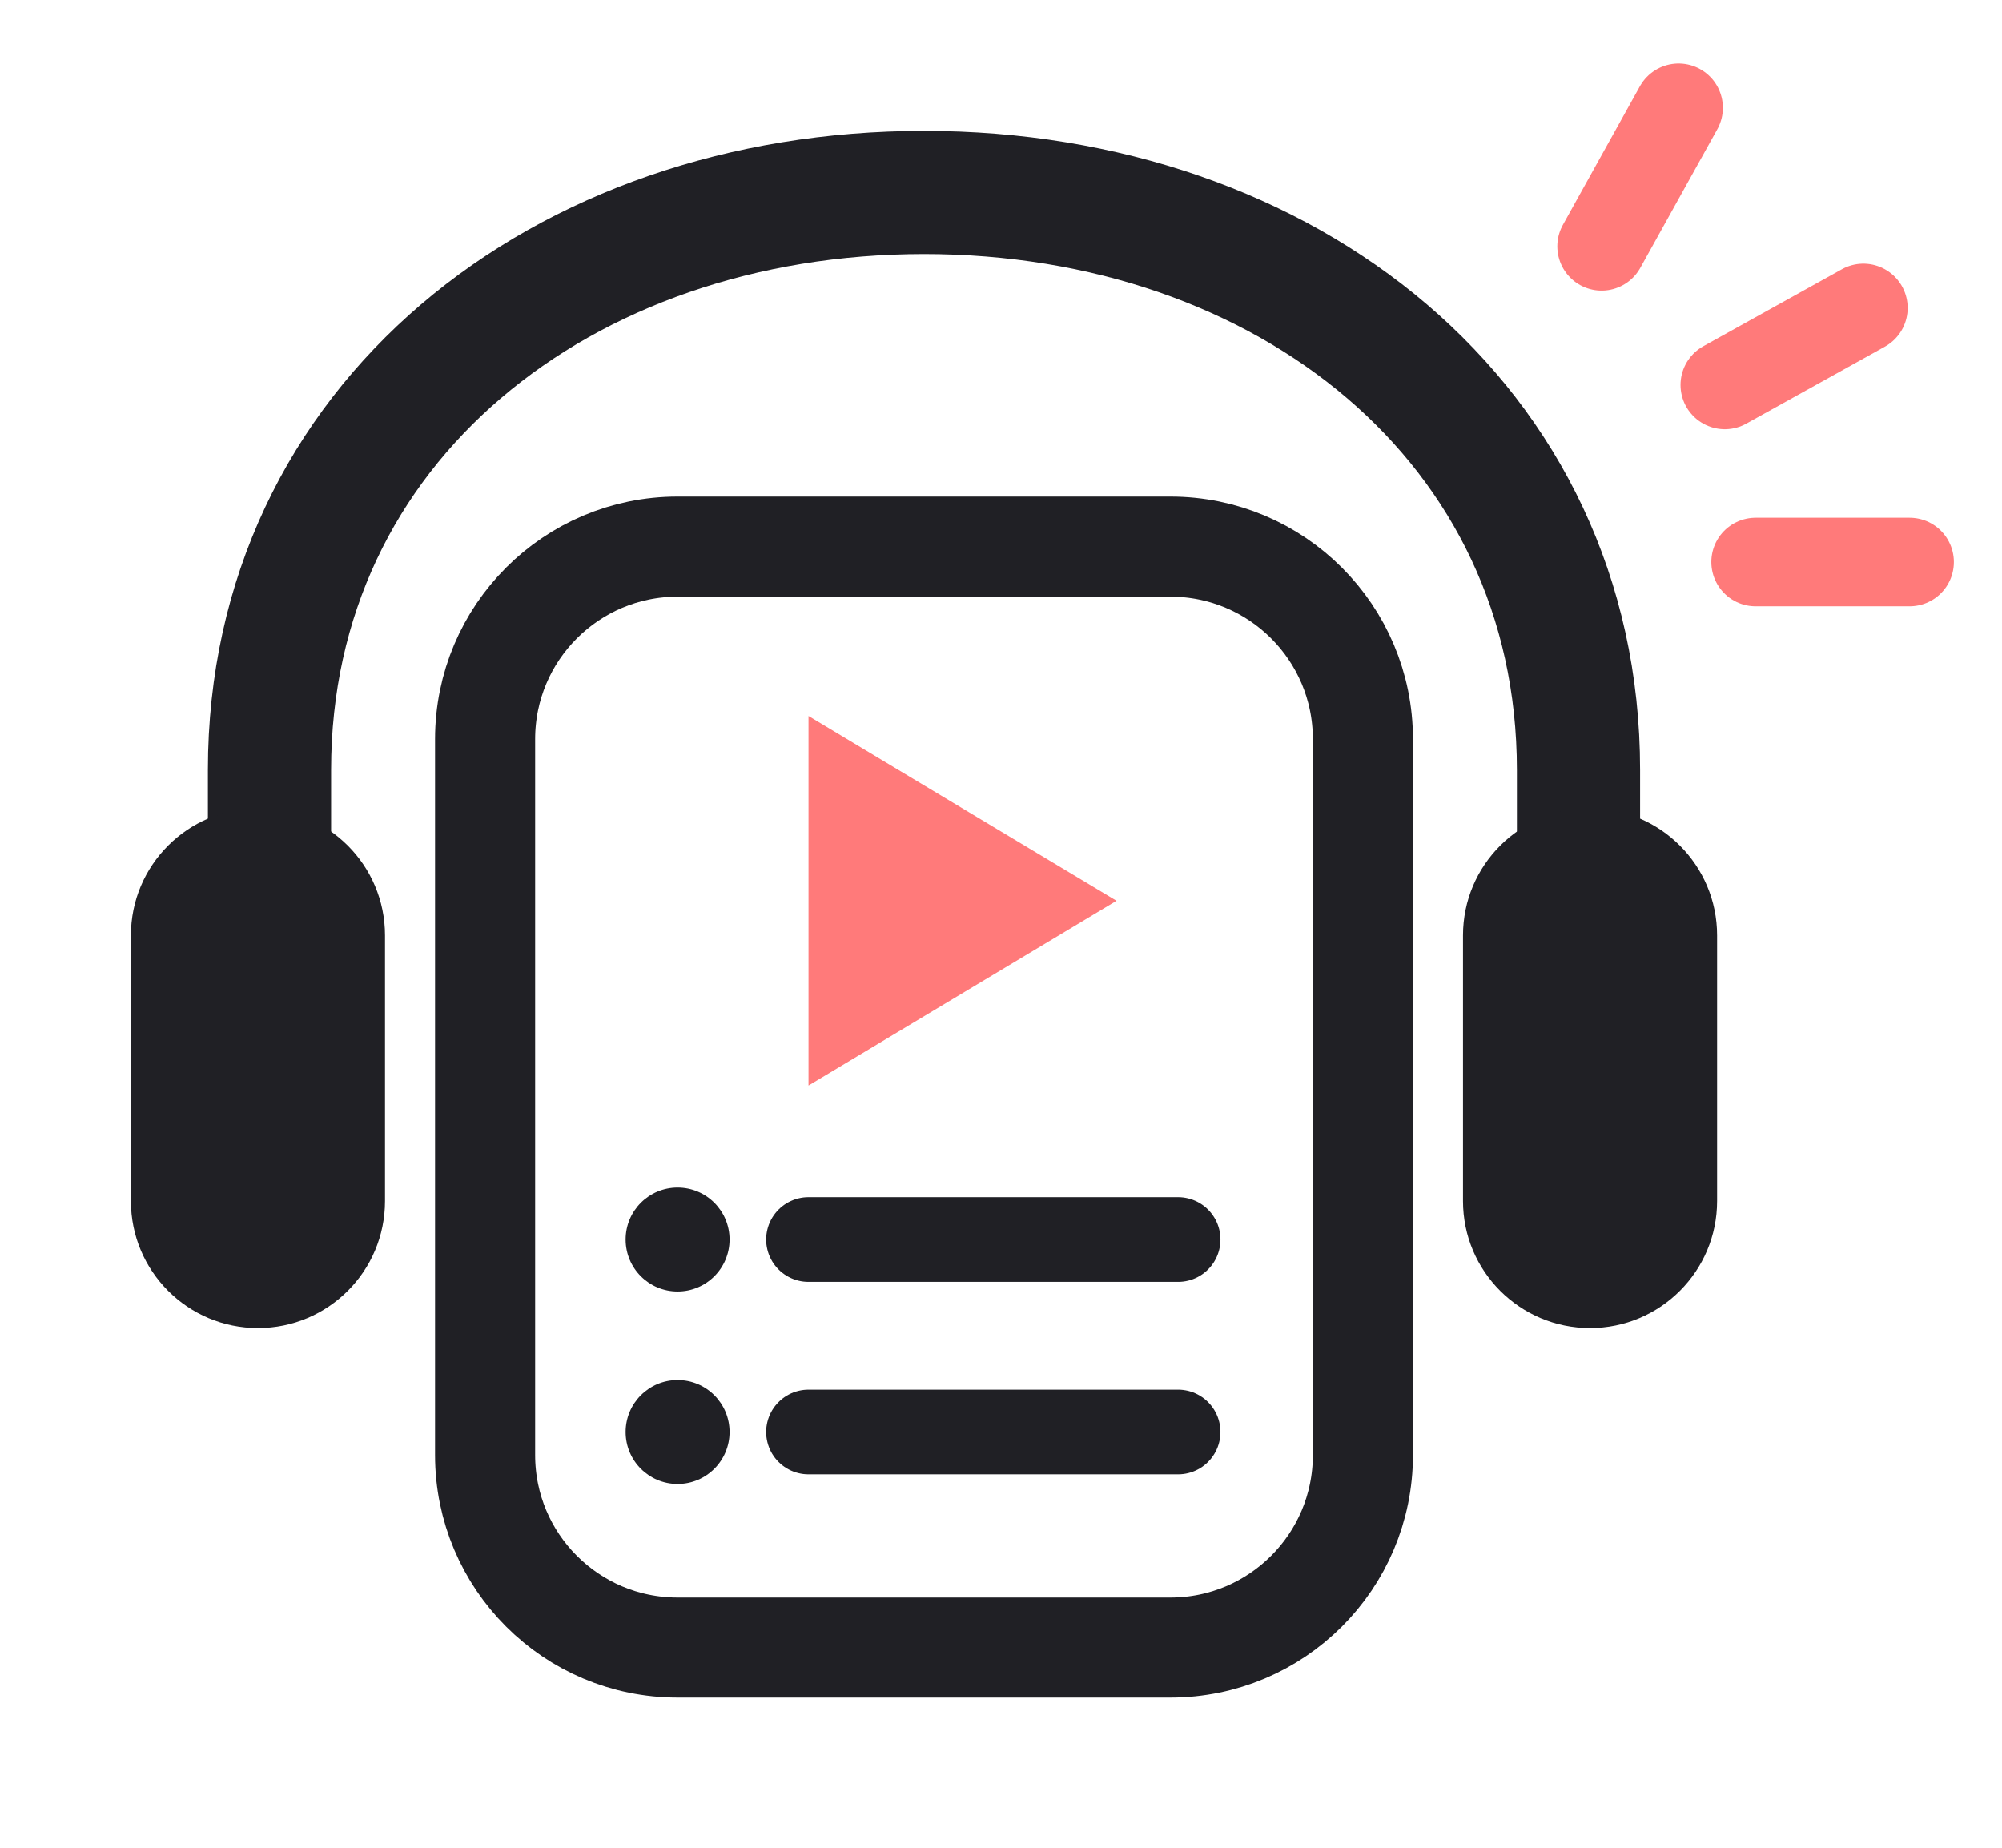
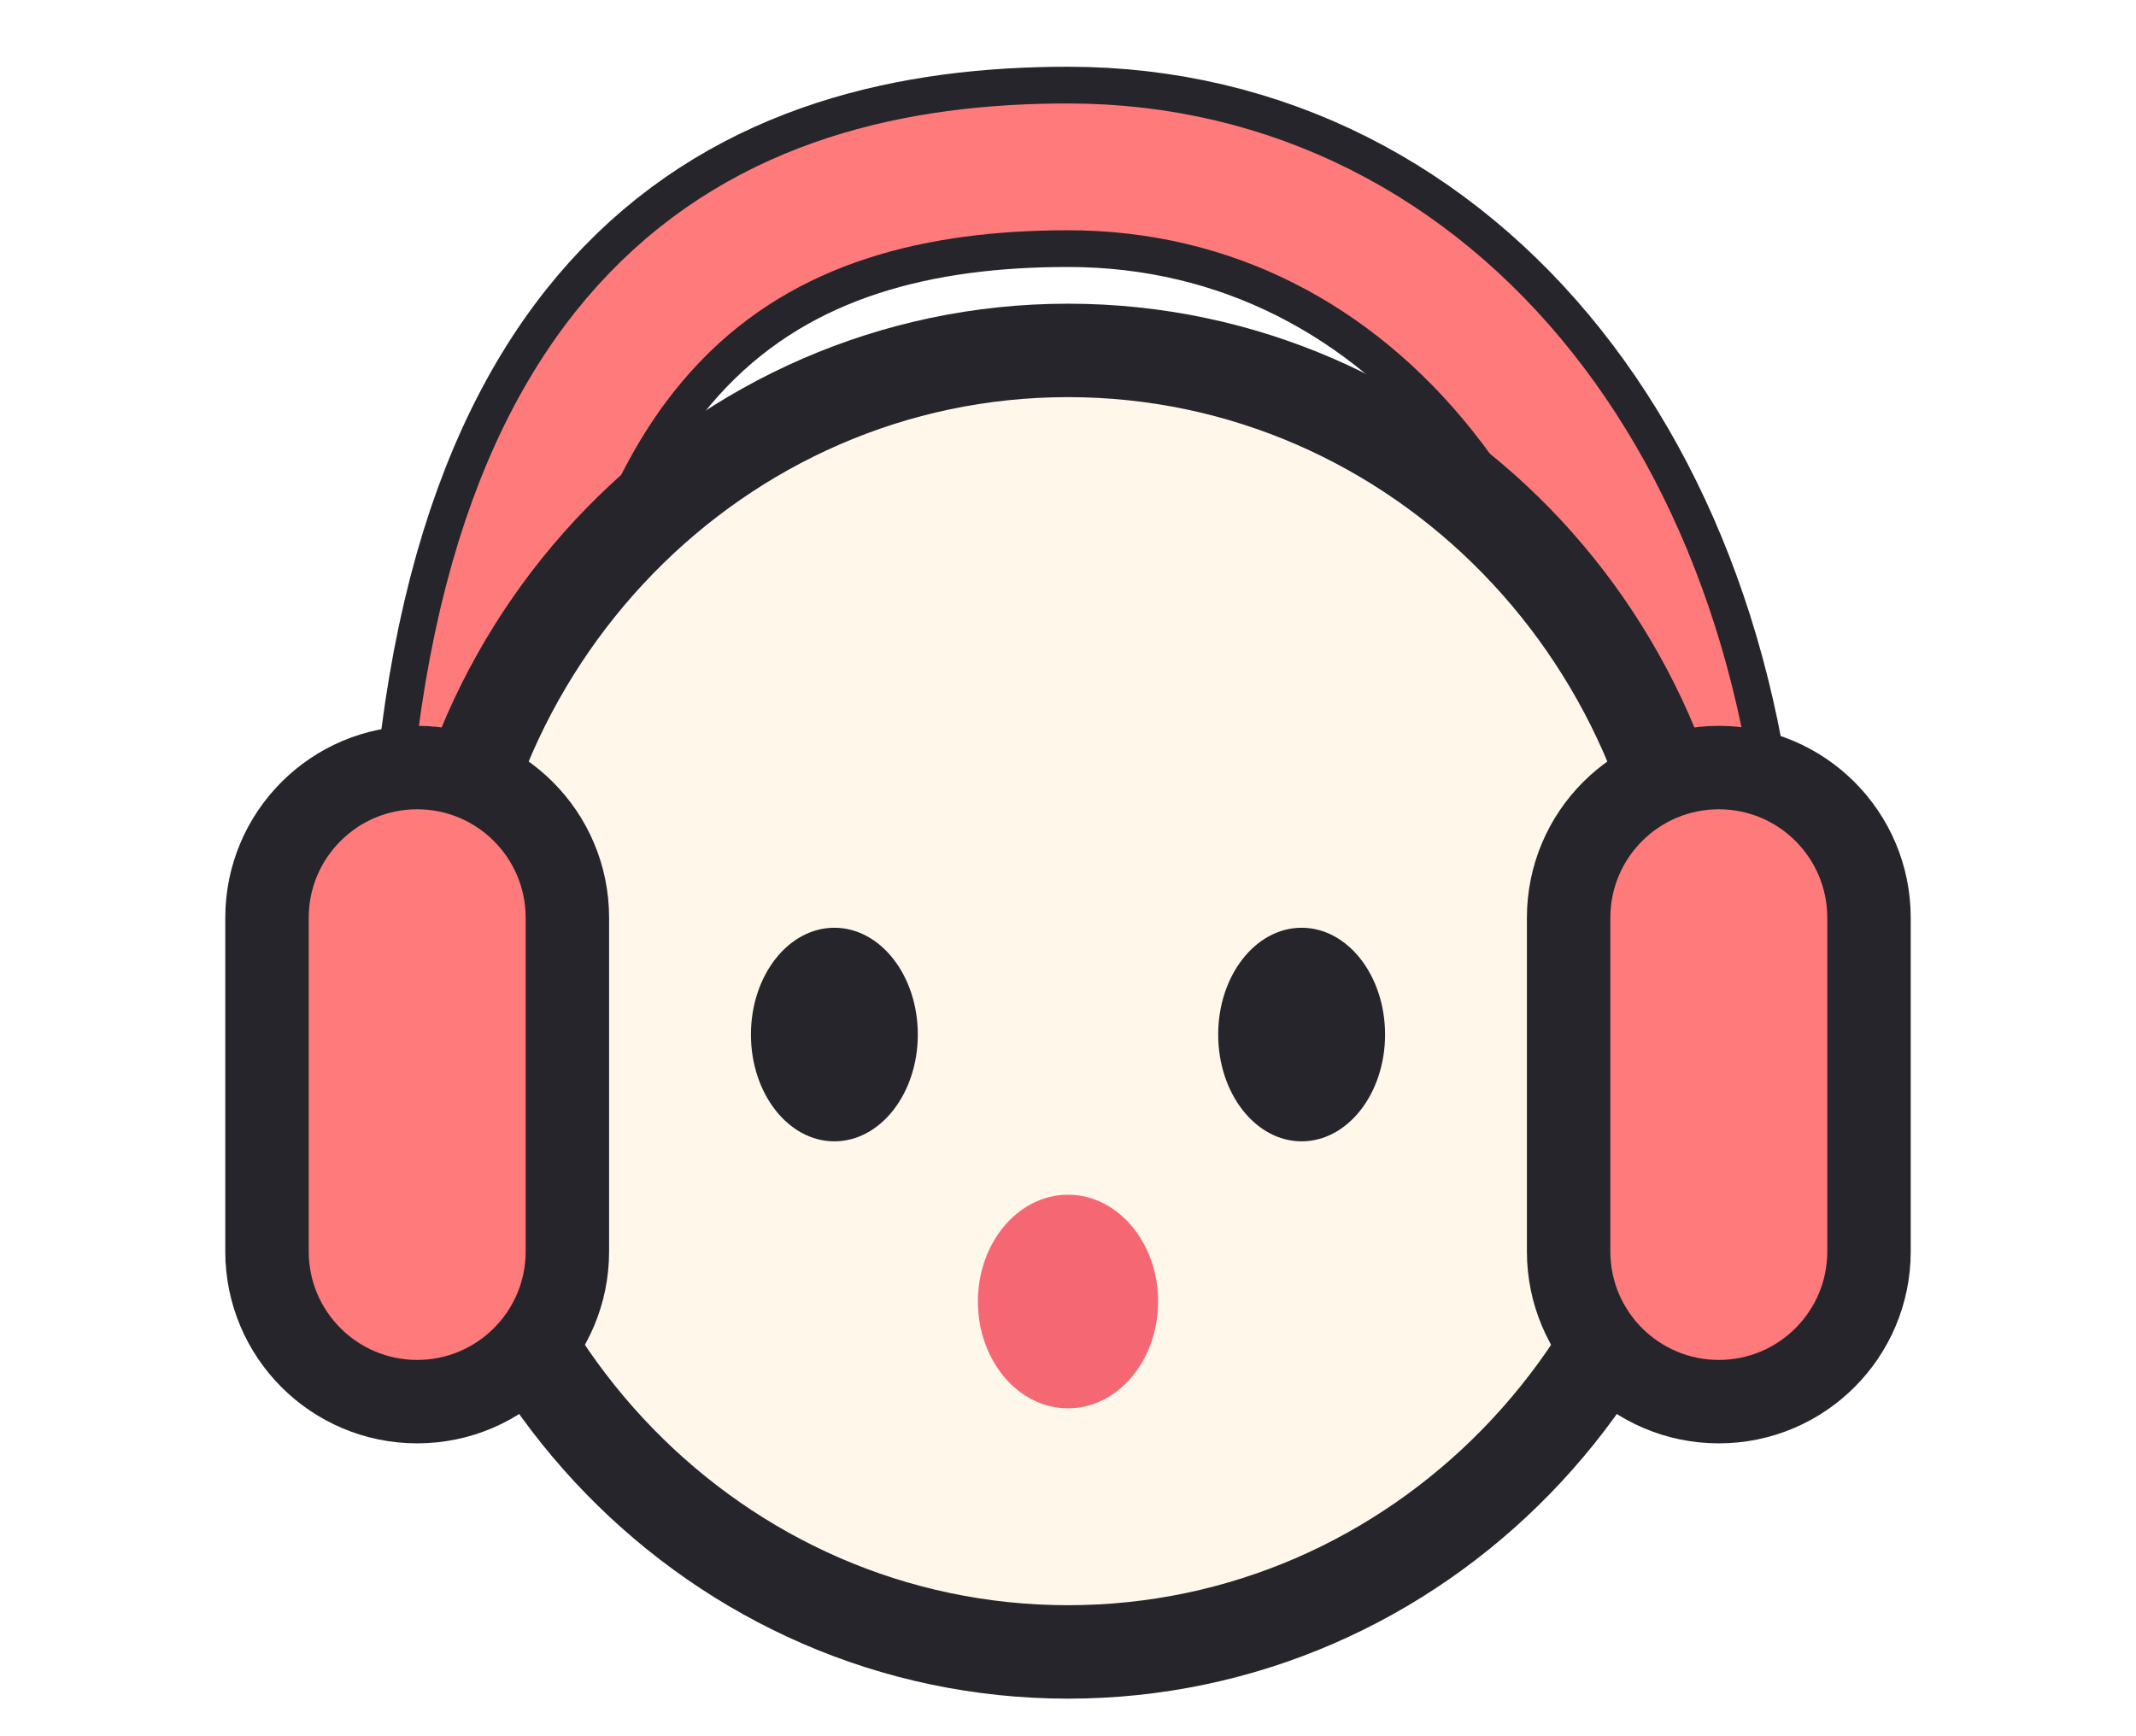
- <svg xmlns="http://www.w3.org/2000/svg" viewBox="0 0 52 48">
-   <style>.c{color:#202025}@media (prefers-color-scheme:dark){.c{color:#F4F3F1}}</style>
-   <g class="c">
-     <path d="M7 26v-6C7 11 14.6 5 24 5s17 6 17 15v6" fill="none" stroke="currentColor" stroke-width="3.2" stroke-linecap="round" />
-     <rect x="3.4" y="21" width="6.6" height="13.5" rx="3.3" fill="currentColor" />
-     <rect x="38" y="21" width="6.6" height="13.5" rx="3.3" fill="currentColor" />
-     <rect x="12.6" y="14.2" width="22.8" height="28.6" rx="5" fill="none" stroke="currentColor" stroke-width="2.6" />
-     <circle cx="17.6" cy="32.2" r="1.35" fill="currentColor" />
-     <path d="M21 32.2h9.6M21 37.2h9.6" stroke="currentColor" stroke-width="2.2" stroke-linecap="round" />
-     <circle cx="17.6" cy="37.2" r="1.35" fill="currentColor" />
-   </g>
-   <path d="M21 18.6l8 4.8-8 4.8z" fill="#FF7A7A" />
-   <path d="M41.6 6.4l2-3.6M44.8 10l3.6-2M45.6 14.6h4" stroke="#FF7A7A" stroke-width="2.3" stroke-linecap="round" />
+ <svg xmlns="http://www.w3.org/2000/svg" viewBox="0 0 64 52" role="img" aria-labelledby="babyTitle">
+   <path d="M14 29 C14 9 23 5 32 5 C43 5 51 15 51 29" fill="none" stroke="#25252B" stroke-width="6" stroke-linecap="round" />
+   <path d="M14 29 C14 9 23 5 32 5 C43 5 51 15 51 29" fill="none" stroke="#FF7A7A" stroke-width="3.8" stroke-linecap="round" />
+   <ellipse cx="32" cy="30" rx="19" ry="19.5" fill="#FFF7EA" stroke="#25252B" stroke-width="2.8" />
+   <rect x="8" y="23" width="9" height="19" rx="4.5" fill="#FF7A7A" stroke="#25252B" stroke-width="2.5" />
+   <rect x="47" y="23" width="9" height="19" rx="4.5" fill="#FF7A7A" stroke="#25252B" stroke-width="2.5" />
+   <ellipse cx="25" cy="31" rx="2.5" ry="3.2" fill="#25252B" />
+   <ellipse cx="39" cy="31" rx="2.5" ry="3.2" fill="#25252B" />
+   <ellipse cx="32" cy="39" rx="2.7" ry="3.2" fill="#F66774" />
</svg>
